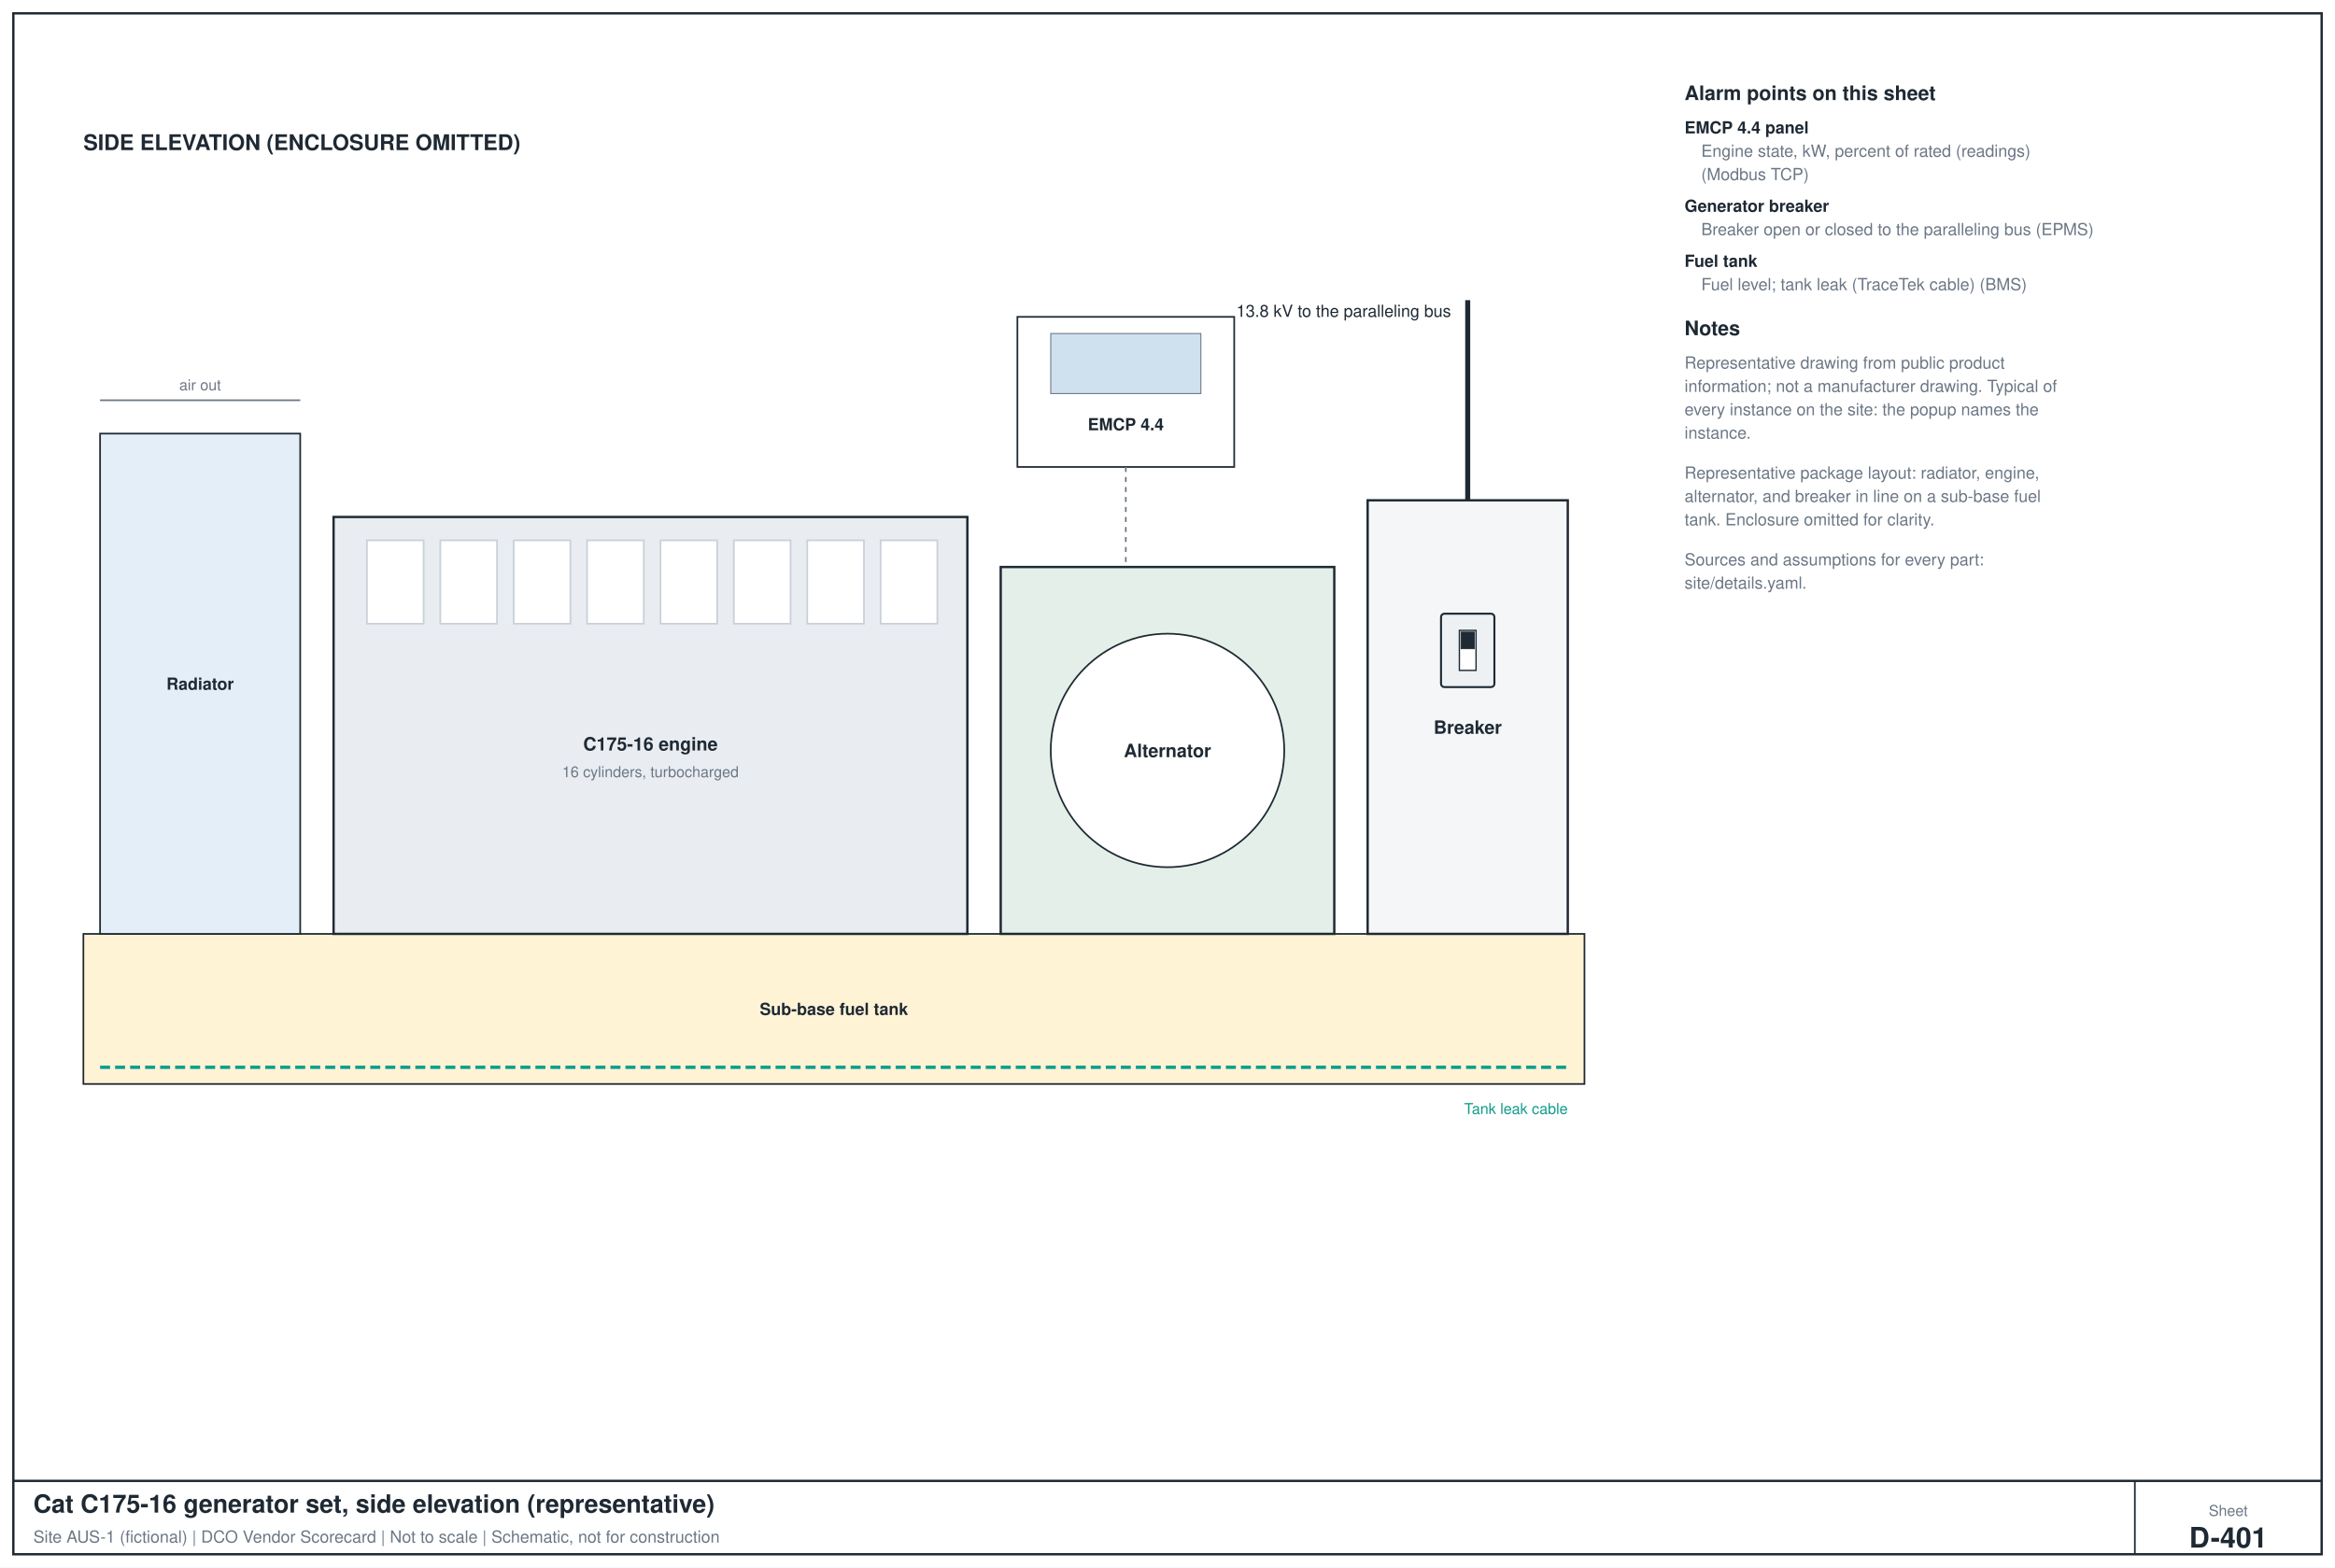
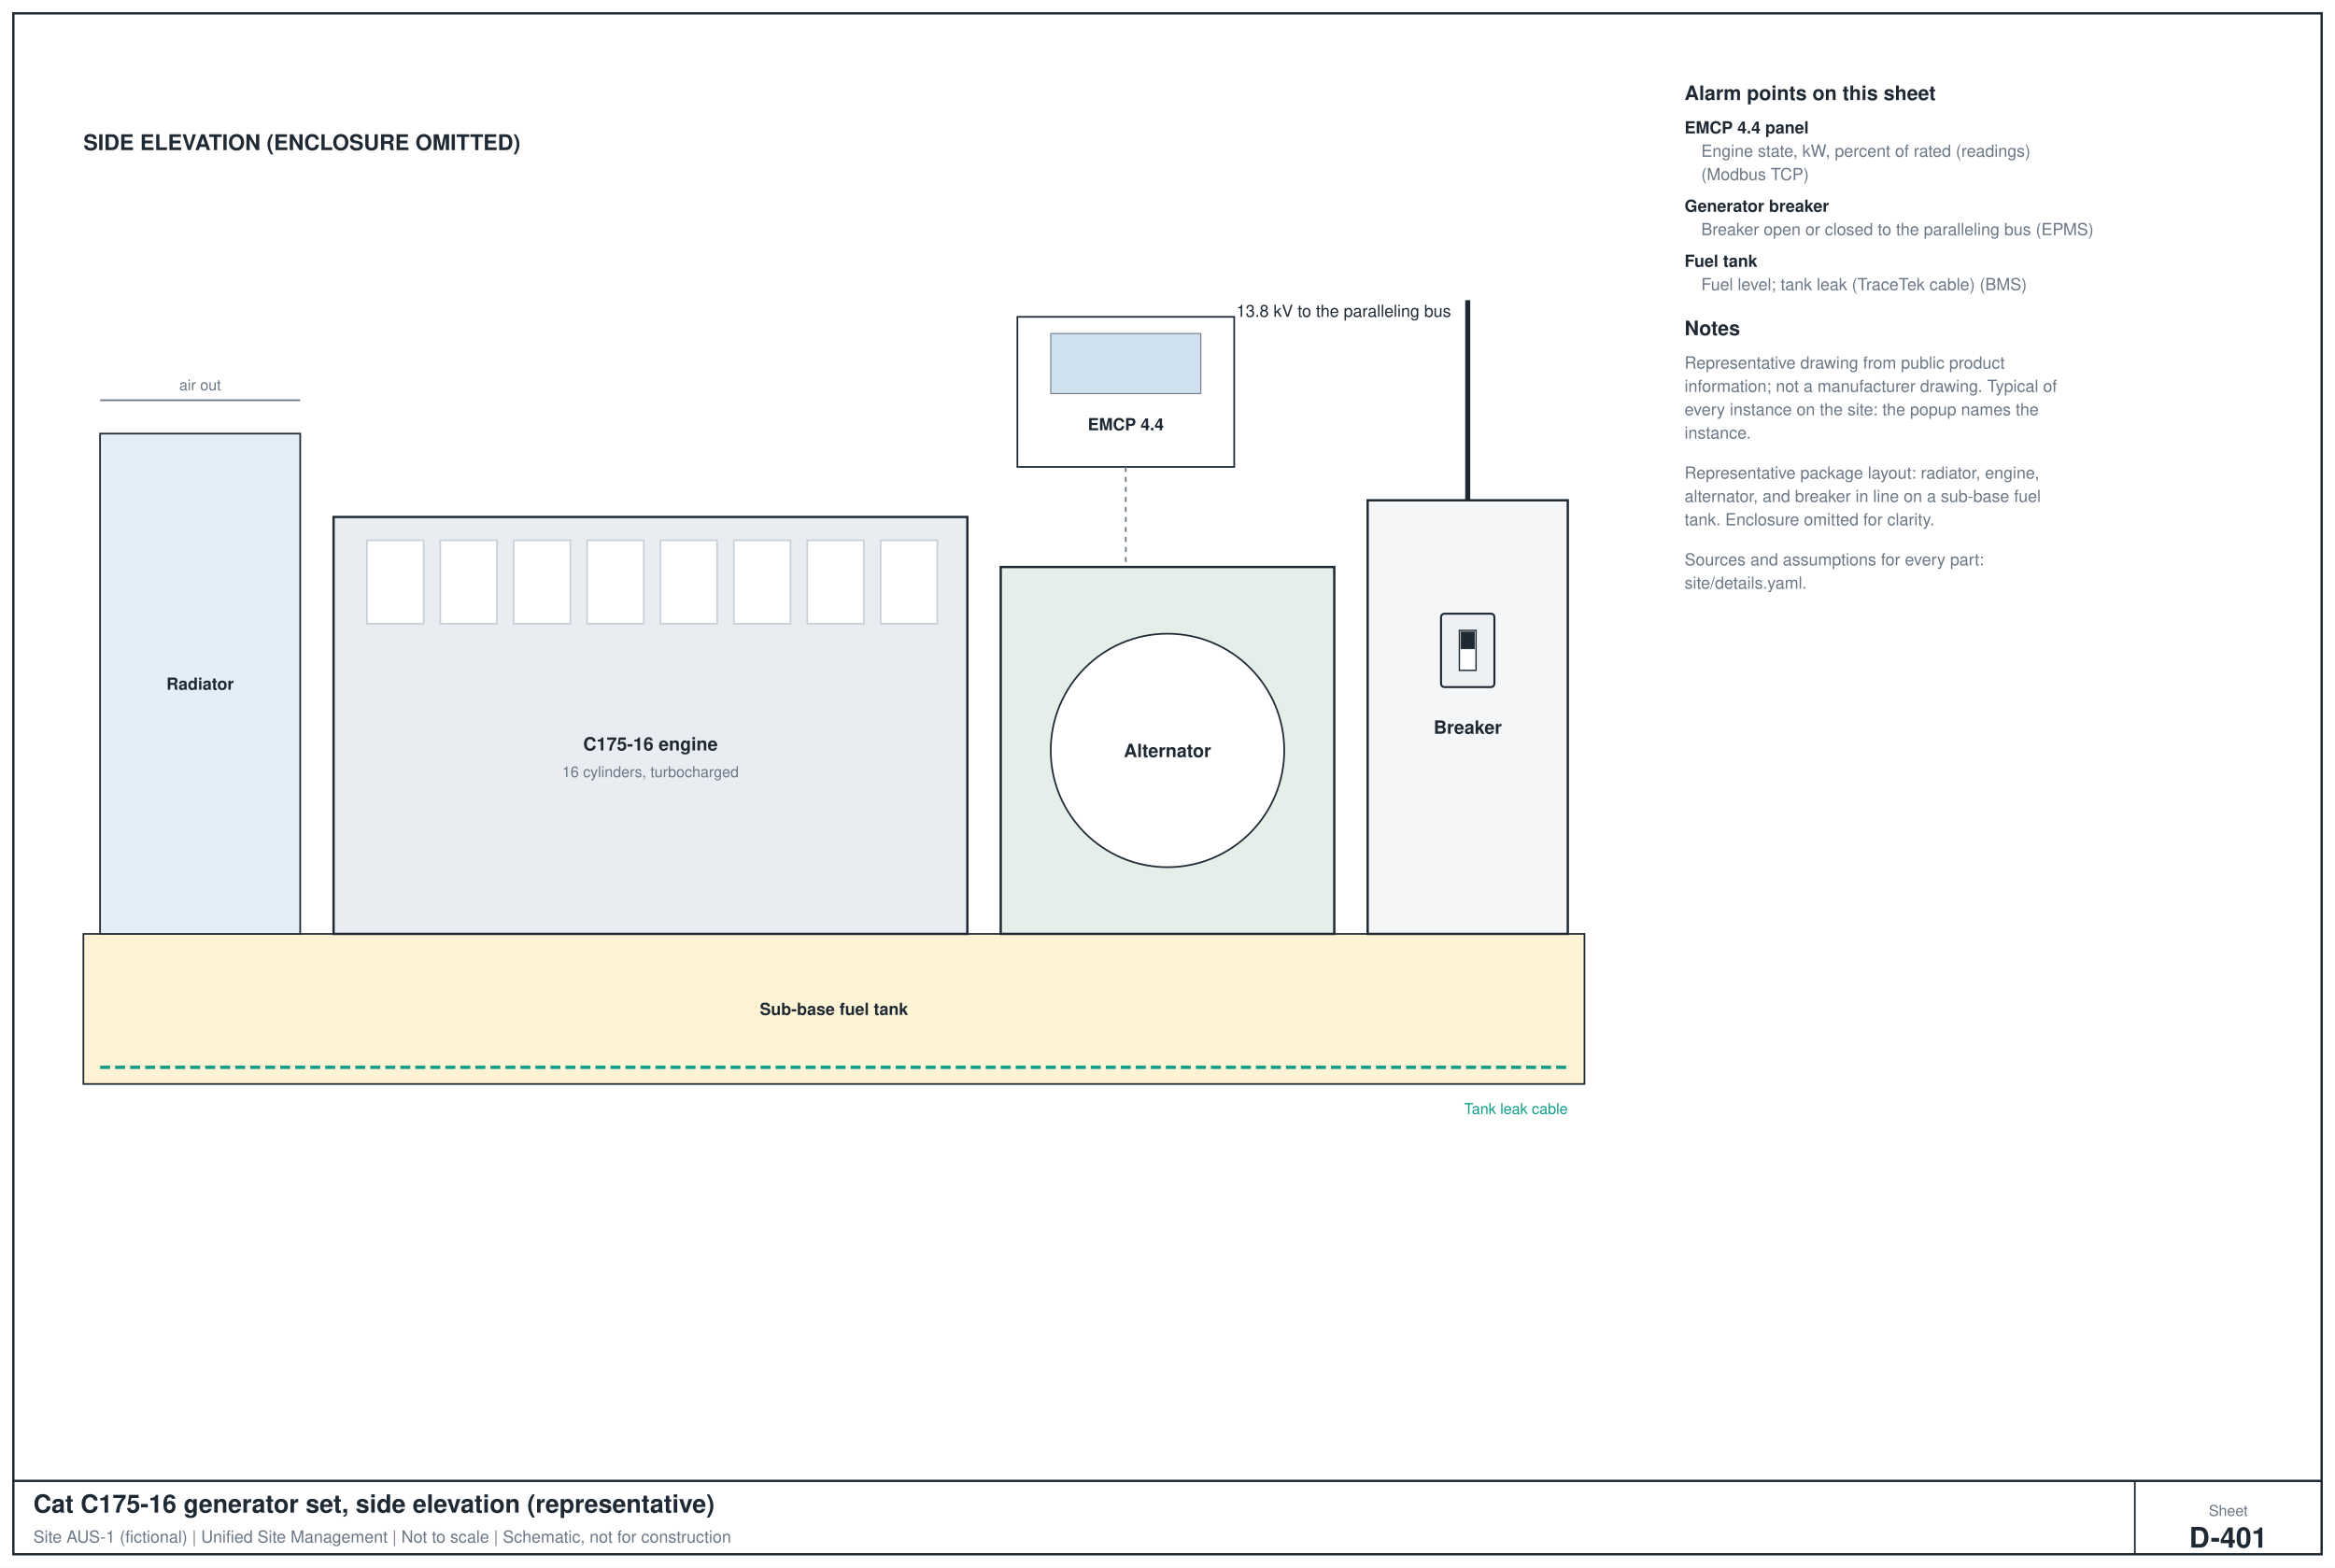
<svg xmlns="http://www.w3.org/2000/svg" width="1400" height="940" viewBox="0 0 1400 940">
  <rect width="100%" height="100%" fill="#ffffff" />
  <text x="50.0" y="90.0" font-family="Helvetica, Arial, sans-serif" font-size="13" text-anchor="start" fill="#1e2933" font-weight="bold">SIDE ELEVATION (ENCLOSURE OMITTED)</text>
  <rect x="50.0" y="560.0" width="900.0" height="90.0" rx="0" fill="#fff3d6" stroke="#1e2933" stroke-width="1.0" />
  <text x="500.0" y="608.6" font-family="Helvetica, Arial, sans-serif" font-size="10" text-anchor="middle" fill="#1e2933" font-weight="bold">Sub-base fuel tank</text>
  <line x1="60.0" y1="640.0" x2="940.0" y2="640.0" stroke="#0f9d8a" stroke-width="2" stroke-dasharray="6 3" />
  <text x="940.0" y="668.0" font-family="Helvetica, Arial, sans-serif" font-size="9" text-anchor="end" fill="#0f9d8a" font-weight="normal">Tank leak cable</text>
  <rect x="60.0" y="260.0" width="120.0" height="300.0" rx="0" fill="#e3eef8" stroke="#1e2933" stroke-width="1.0" />
  <text x="120.0" y="413.6" font-family="Helvetica, Arial, sans-serif" font-size="10" text-anchor="middle" fill="#1e2933" font-weight="bold">Radiator</text>
  <rect x="200.0" y="310.0" width="380.0" height="250.0" rx="0" fill="#e9edf1" stroke="#1e2933" stroke-width="1.4" />
  <rect x="220.0" y="324.0" width="34.0" height="50.0" rx="0" fill="#ffffff" stroke="#c9d0d8" stroke-width="1.0" />
  <rect x="264.0" y="324.0" width="34.0" height="50.0" rx="0" fill="#ffffff" stroke="#c9d0d8" stroke-width="1.0" />
  <rect x="308.0" y="324.0" width="34.0" height="50.0" rx="0" fill="#ffffff" stroke="#c9d0d8" stroke-width="1.0" />
  <rect x="352.0" y="324.0" width="34.0" height="50.0" rx="0" fill="#ffffff" stroke="#c9d0d8" stroke-width="1.0" />
  <rect x="396.0" y="324.0" width="34.0" height="50.0" rx="0" fill="#ffffff" stroke="#c9d0d8" stroke-width="1.0" />
  <rect x="440.0" y="324.0" width="34.0" height="50.0" rx="0" fill="#ffffff" stroke="#c9d0d8" stroke-width="1.0" />
  <rect x="484.0" y="324.0" width="34.0" height="50.0" rx="0" fill="#ffffff" stroke="#c9d0d8" stroke-width="1.0" />
  <rect x="528.0" y="324.0" width="34.0" height="50.0" rx="0" fill="#ffffff" stroke="#c9d0d8" stroke-width="1.0" />
  <text x="390.0" y="450.0" font-family="Helvetica, Arial, sans-serif" font-size="11" text-anchor="middle" fill="#1e2933" font-weight="bold">C175-16 engine</text>
  <text x="390.0" y="466.0" font-family="Helvetica, Arial, sans-serif" font-size="9" text-anchor="middle" fill="#6b7785" font-weight="normal">16 cylinders, turbocharged</text>
  <rect x="600.0" y="340.0" width="200.0" height="220.0" rx="0" fill="#e3efe8" stroke="#1e2933" stroke-width="1.4" />
  <circle cx="700.0" cy="450.0" r="70" fill="#ffffff" stroke="#1e2933" stroke-width="1.0" />
  <text x="700.0" y="454.0" font-family="Helvetica, Arial, sans-serif" font-size="11" text-anchor="middle" fill="#1e2933" font-weight="bold">Alternator</text>
  <rect x="820.0" y="300.0" width="120.0" height="260.0" rx="0" fill="#f4f6f8" stroke="#1e2933" stroke-width="1.4" />
  <rect x="864.0" y="368.0" width="32.0" height="44.0" rx="2" fill="#eef1f4" stroke="#1e2933" stroke-width="1.2" />
  <rect x="875.0" y="378.0" width="10.0" height="24.0" rx="0" fill="#ffffff" stroke="#1e2933" stroke-width="0.8" />
  <rect x="876.0" y="379.0" width="8.0" height="10.0" rx="0" fill="#1e2933" stroke="#1e2933" stroke-width="0.5" />
  <text x="880.0" y="440.0" font-family="Helvetica, Arial, sans-serif" font-size="11" text-anchor="middle" fill="#1e2933" font-weight="bold">Breaker</text>
  <line x1="880.0" y1="300.0" x2="880.0" y2="180.0" stroke="#1e2933" stroke-width="3" />
  <text x="870.0" y="190.0" font-family="Helvetica, Arial, sans-serif" font-size="10" text-anchor="end" fill="#1e2933" font-weight="normal">13.8 kV to the paralleling bus</text>
  <rect x="610.0" y="190.0" width="130.0" height="90.0" rx="0" fill="#ffffff" stroke="#1e2933" stroke-width="1.0" />
  <rect x="630.0" y="200.0" width="90.0" height="36.0" rx="0" fill="#cfe0ee" stroke="#6b7785" stroke-width="0.6" />
  <text x="675.0" y="258.0" font-family="Helvetica, Arial, sans-serif" font-size="10" text-anchor="middle" fill="#1e2933" font-weight="bold">EMCP 4.4</text>
  <line x1="675.0" y1="280.0" x2="675.0" y2="340.0" stroke="#6b7785" stroke-width="1" stroke-dasharray="3 3" />
  <line x1="60.0" y1="240.0" x2="180.0" y2="240.0" stroke="#6b7785" stroke-width="1" />
  <text x="120.0" y="234.0" font-family="Helvetica, Arial, sans-serif" font-size="9" text-anchor="middle" fill="#6b7785" font-weight="normal">air out</text>
  <text x="1010.0" y="60.0" font-family="Helvetica, Arial, sans-serif" font-size="12" text-anchor="start" fill="#1e2933" font-weight="bold">Alarm points on this sheet</text>
  <text x="1010.0" y="80.0" font-family="Helvetica, Arial, sans-serif" font-size="10" text-anchor="start" fill="#1e2933" font-weight="bold">EMCP 4.4 panel</text>
  <text x="1020.0" y="94.0" font-family="Helvetica, Arial, sans-serif" font-size="10" text-anchor="start" fill="#6b7785" font-weight="normal">Engine state, kW, percent of rated (readings)</text>
  <text x="1020.0" y="108.0" font-family="Helvetica, Arial, sans-serif" font-size="10" text-anchor="start" fill="#6b7785" font-weight="normal">(Modbus TCP)</text>
  <text x="1010.0" y="127.0" font-family="Helvetica, Arial, sans-serif" font-size="10" text-anchor="start" fill="#1e2933" font-weight="bold">Generator breaker</text>
  <text x="1020.0" y="141.0" font-family="Helvetica, Arial, sans-serif" font-size="10" text-anchor="start" fill="#6b7785" font-weight="normal">Breaker open or closed to the paralleling bus (EPMS)</text>
  <text x="1010.0" y="160.0" font-family="Helvetica, Arial, sans-serif" font-size="10" text-anchor="start" fill="#1e2933" font-weight="bold">Fuel tank</text>
  <text x="1020.0" y="174.0" font-family="Helvetica, Arial, sans-serif" font-size="10" text-anchor="start" fill="#6b7785" font-weight="normal">Fuel level; tank leak (TraceTek cable) (BMS)</text>
  <text x="1010.0" y="201.0" font-family="Helvetica, Arial, sans-serif" font-size="12" text-anchor="start" fill="#1e2933" font-weight="bold">Notes</text>
  <text x="1010.0" y="221.0" font-family="Helvetica, Arial, sans-serif" font-size="10" text-anchor="start" fill="#6b7785" font-weight="normal">Representative drawing from public product</text>
  <text x="1010.0" y="235.0" font-family="Helvetica, Arial, sans-serif" font-size="10" text-anchor="start" fill="#6b7785" font-weight="normal">information; not a manufacturer drawing. Typical of</text>
  <text x="1010.0" y="249.0" font-family="Helvetica, Arial, sans-serif" font-size="10" text-anchor="start" fill="#6b7785" font-weight="normal">every instance on the site: the popup names the</text>
  <text x="1010.0" y="263.0" font-family="Helvetica, Arial, sans-serif" font-size="10" text-anchor="start" fill="#6b7785" font-weight="normal">instance.</text>
  <text x="1010.0" y="287.0" font-family="Helvetica, Arial, sans-serif" font-size="10" text-anchor="start" fill="#6b7785" font-weight="normal">Representative package layout: radiator, engine,</text>
  <text x="1010.0" y="301.0" font-family="Helvetica, Arial, sans-serif" font-size="10" text-anchor="start" fill="#6b7785" font-weight="normal">alternator, and breaker in line on a sub-base fuel</text>
  <text x="1010.0" y="315.0" font-family="Helvetica, Arial, sans-serif" font-size="10" text-anchor="start" fill="#6b7785" font-weight="normal">tank. Enclosure omitted for clarity.</text>
  <text x="1010.0" y="339.0" font-family="Helvetica, Arial, sans-serif" font-size="10" text-anchor="start" fill="#6b7785" font-weight="normal">Sources and assumptions for every part:</text>
  <text x="1010.0" y="353.0" font-family="Helvetica, Arial, sans-serif" font-size="10" text-anchor="start" fill="#6b7785" font-weight="normal">site/details.yaml.</text>
  <rect x="8.0" y="8.0" width="1384.0" height="924.0" rx="0" fill="none" stroke="#1e2933" stroke-width="1.4" />
  <line x1="8.0" y1="888.0" x2="1392.0" y2="888.0" stroke="#1e2933" stroke-width="1.4" />
  <text x="20.0" y="907.0" font-family="Helvetica, Arial, sans-serif" font-size="15" text-anchor="start" fill="#1e2933" font-weight="bold">Cat C175-16 generator set, side elevation (representative)</text>
-   <text x="20.0" y="925.0" font-family="Helvetica, Arial, sans-serif" font-size="10" text-anchor="start" fill="#6b7785" font-weight="normal">Site AUS-1 (fictional)  |  DCO Vendor Scorecard  |  Not to scale  |  Schematic, not for construction</text>
+   <text x="20.0" y="925.0" font-family="Helvetica, Arial, sans-serif" font-size="10" text-anchor="start" fill="#6b7785" font-weight="normal">Site AUS-1 (fictional)  |  Unified Site Management  |  Not to scale  |  Schematic, not for construction</text>
  <line x1="1280.0" y1="888.0" x2="1280.0" y2="932.0" stroke="#1e2933" stroke-width="1.0" />
  <text x="1336.0" y="909.0" font-family="Helvetica, Arial, sans-serif" font-size="9" text-anchor="middle" fill="#6b7785" font-weight="normal">Sheet</text>
  <text x="1336.0" y="928.0" font-family="Helvetica, Arial, sans-serif" font-size="17" text-anchor="middle" fill="#1e2933" font-weight="bold">D-401</text>
</svg>
